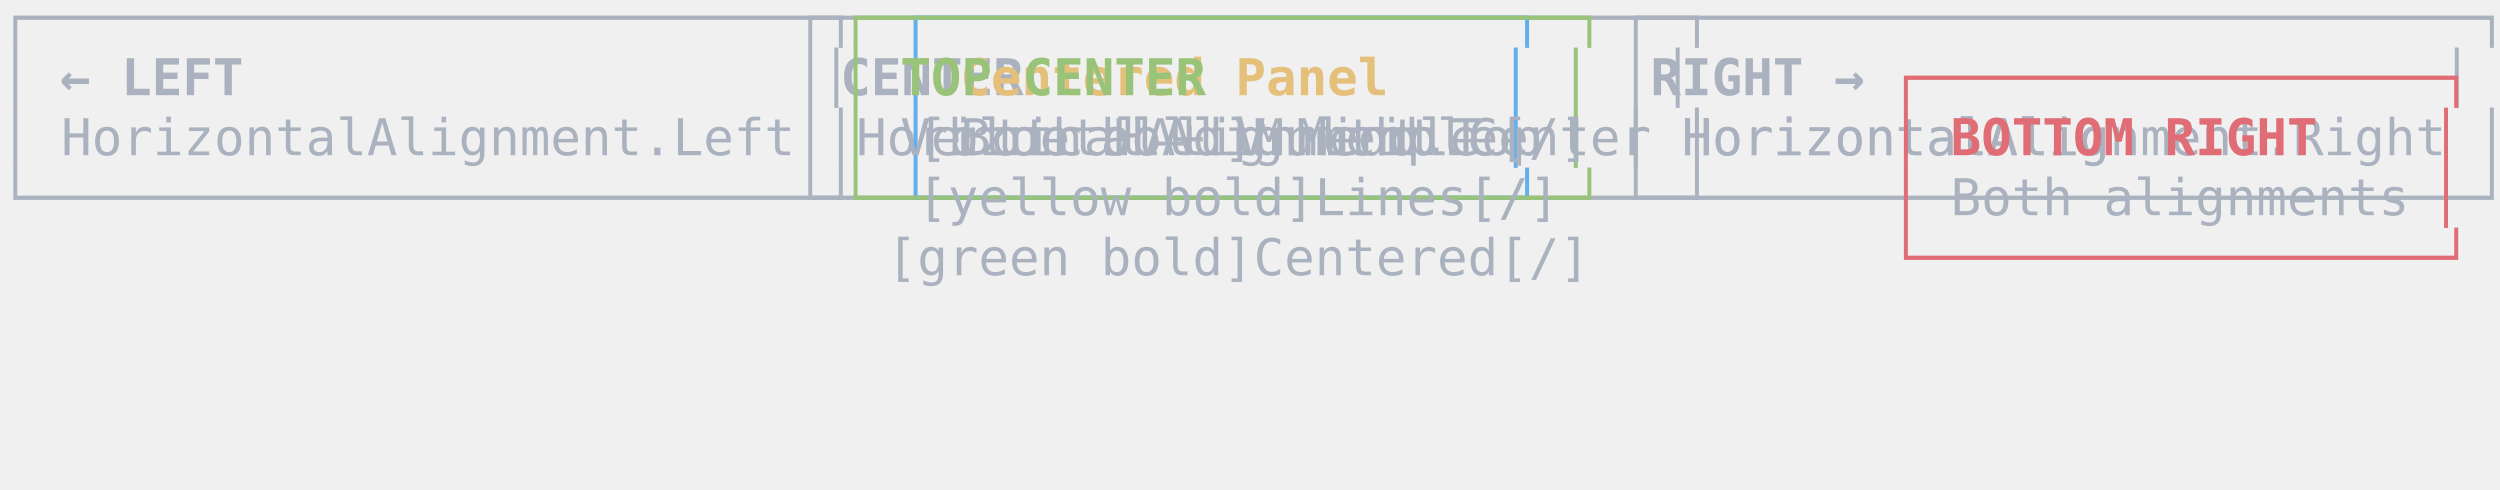
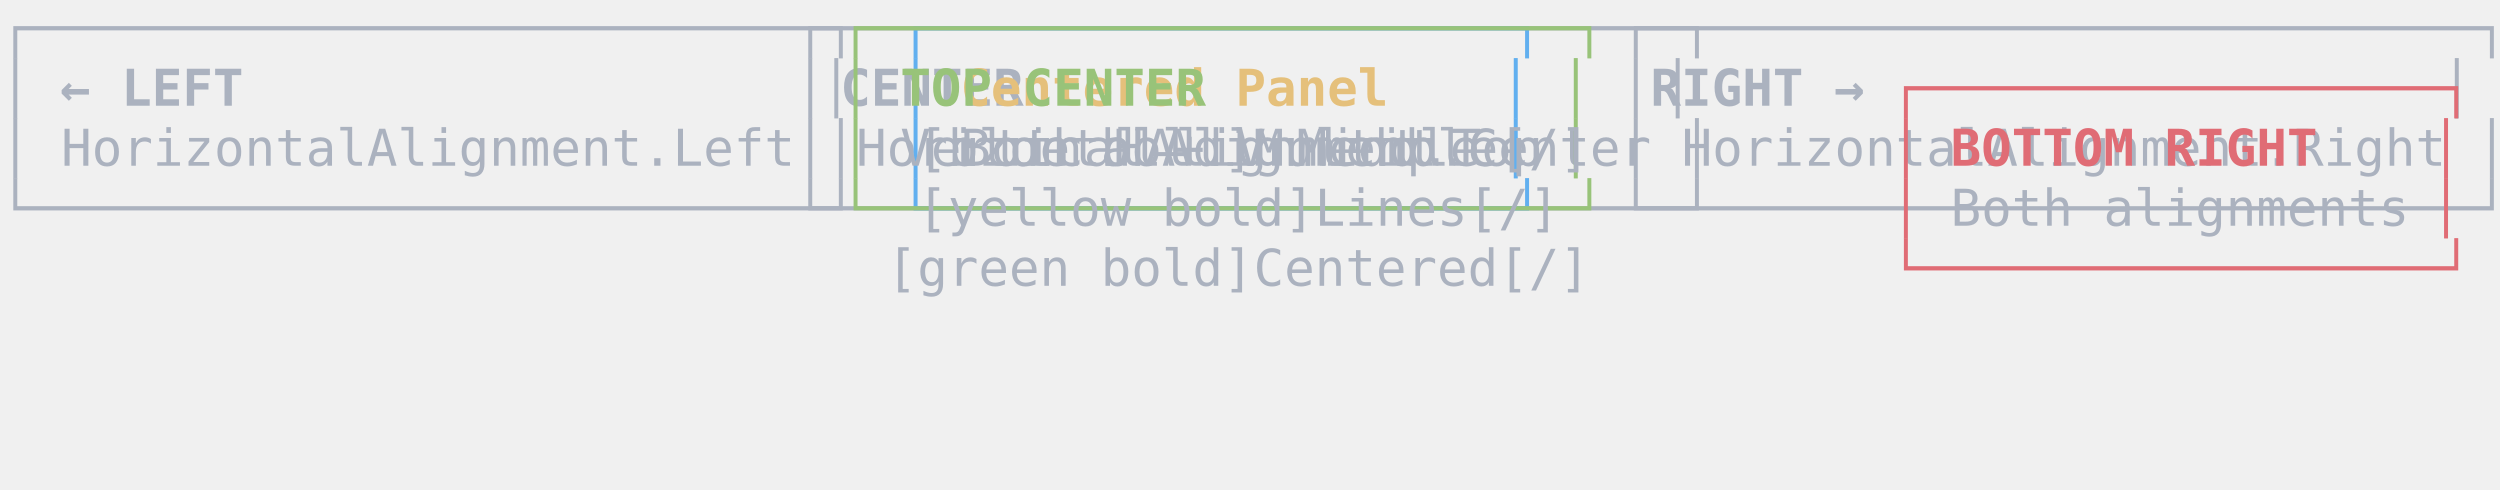
<svg xmlns="http://www.w3.org/2000/svg" viewBox="0 0 1083 212">
-   <style>text{white-space:pre;font-family:monospace;font-size:22px;letter-spacing:0;word-spacing:0;text-rendering:geometricPrecision;font-variant-ligatures:none;dominant-baseline:text-before-edge}.fg{fill:#abb2bf}.k{fill:#282c34}.r{fill:#e06c75}.g{fill:#98c379}.y{fill:#e5c07b}.b{fill:#61afef}.m{fill:#c678dd}.c{fill:#56b6c2}.w{fill:#abb2bf}.K{fill:#5c6370}.R{fill:#e06c75}.G{fill:#98c379}.Y{fill:#e5c07b}.B{fill:#61afef}.M{fill:#c678dd}.C{fill:#56b6c2}.W{fill:#fff}.bold{font-weight:bold}.italic{font-style:italic}.underline{text-decoration:underline}</style>
-   <svg x="0" y="0" width="1083" height="212" viewBox="0 0 1083 212">
+   <style>text{white-space:pre;font-family:monospace;font-size:22px;letter-spacing:0;word-spacing:0;text-rendering:geometricPrecision;font-variant-ligatures:none}.fg{fill:#abb2bf}.k{fill:#282c34}.r{fill:#e06c75}.g{fill:#98c379}.y{fill:#e5c07b}.b{fill:#61afef}.m{fill:#c678dd}.c{fill:#56b6c2}.w{fill:#abb2bf}.K{fill:#5c6370}.R{fill:#e06c75}.G{fill:#98c379}.Y{fill:#e5c07b}.B{fill:#61afef}.M{fill:#c678dd}.C{fill:#56b6c2}.W{fill:#fff}.bold{font-weight:bold}.italic{font-style:italic}.underline{text-decoration:underline}</style>
+   <defs>
+     <clipPath id="terminal-clip">
+       <rect width="1083" height="212" />
+     </clipPath>
+   </defs>
+   <g transform="translate(0,0)" clip-path="url(#terminal-clip)">
    <g xml:space="preserve">
      <g>
-         <animate attributeName="visibility" values="hidden;visible;hidden" keyTimes="0.000;0.001;0.130" dur="23.230s" calcMode="discrete" repeatCount="indefinite" />
-         <text y="0">
-           <tspan x="0" textLength="364" class="fg">┌──────────────────────────┐</tspan>
-         </text>
+         <animate attributeName="visibility" values="hidden;visible;hidden;hidden" keyTimes="0.000;0.001;0.130;1.000" dur="23.268s" calcMode="discrete" repeatCount="indefinite" />
+         <text x="0" y="19.8" textLength="364" lengthAdjust="spacingAndGlyphs" class="fg">┌──────────────────────────┐</text>
      </g>
      <g>
-         <animate attributeName="visibility" values="hidden;visible;hidden" keyTimes="0.000;0.130;0.260" dur="23.230s" calcMode="discrete" repeatCount="indefinite" />
-         <text y="0">
-           <tspan x="0" textLength="728" class="fg">                          ┌────────────────────────────┐</tspan>
-         </text>
+         <animate attributeName="visibility" values="hidden;visible;hidden;hidden" keyTimes="0.000;0.130;0.260;1.000" dur="23.268s" calcMode="discrete" repeatCount="indefinite" />
+         <text x="0" y="19.8" textLength="728" lengthAdjust="spacingAndGlyphs" class="fg">                          ┌────────────────────────────┐</text>
      </g>
      <g>
-         <animate attributeName="visibility" values="hidden;visible;hidden" keyTimes="0.000;0.260;0.390" dur="23.230s" calcMode="discrete" repeatCount="indefinite" />
-         <text y="0">
-           <tspan x="0" textLength="1066" class="fg">                                                     ┌───────────────────────────┐</tspan>
-         </text>
+         <animate attributeName="visibility" values="hidden;visible;hidden;hidden" keyTimes="0.000;0.260;0.389;1.000" dur="23.268s" calcMode="discrete" repeatCount="indefinite" />
+         <text x="0" y="19.8" textLength="1066" lengthAdjust="spacingAndGlyphs" class="fg">                                                     ┌───────────────────────────┐</text>
      </g>
      <g>
-         <animate attributeName="visibility" values="hidden;visible;hidden" keyTimes="0.000;0.390;0.519" dur="23.230s" calcMode="discrete" repeatCount="indefinite" />
-         <text y="0">
-           <tspan x="0" textLength="390" class="fg">                              </tspan>
-           <tspan x="390" textLength="273" class="B">┌───────────────────┐</tspan>
-         </text>
+         <animate attributeName="visibility" values="hidden;visible;hidden;hidden" keyTimes="0.000;0.389;0.518;1.000" dur="23.268s" calcMode="discrete" repeatCount="indefinite" />
+         <text x="0" y="19.8" textLength="390" class="fg">                              </text>
+         <text x="390" y="19.8" textLength="273" lengthAdjust="spacingAndGlyphs" class="B">┌───────────────────┐</text>
      </g>
      <g>
-         <animate attributeName="visibility" values="hidden;visible;hidden" keyTimes="0.000;0.519;0.649" dur="23.230s" calcMode="discrete" repeatCount="indefinite" />
-         <text y="0">
-           <tspan x="0" textLength="364" class="fg">                            </tspan>
-           <tspan x="364" textLength="325" class="g">┌───────────────────────┐</tspan>
-         </text>
+         <animate attributeName="visibility" values="hidden;visible;hidden;hidden" keyTimes="0.000;0.518;0.647;1.000" dur="23.268s" calcMode="discrete" repeatCount="indefinite" />
+         <text x="0" y="19.8" textLength="364" class="fg">                            </text>
+         <text x="364" y="19.8" textLength="325" lengthAdjust="spacingAndGlyphs" class="g">┌───────────────────────┐</text>
      </g>
      <g>
-         <animate attributeName="visibility" values="hidden;visible;hidden" keyTimes="0.000;0.001;0.130" dur="23.230s" calcMode="discrete" repeatCount="indefinite" />
-         <text y="26">
-           <tspan x="0" textLength="26" class="fg">│ </tspan>
-           <tspan x="26" textLength="78" class="fg bold">← LEFT</tspan>
-           <tspan x="104" textLength="260" class="fg">                   │</tspan>
-         </text>
+         <animate attributeName="visibility" values="hidden;visible;hidden;hidden" keyTimes="0.000;0.001;0.130;1.000" dur="23.268s" calcMode="discrete" repeatCount="indefinite" />
+         <text x="0" y="45.8" textLength="26" lengthAdjust="spacingAndGlyphs" class="fg">│ </text>
+         <text x="26" y="45.8" textLength="78" class="fg bold">← LEFT</text>
+         <text x="104" y="45.8" textLength="260" lengthAdjust="spacingAndGlyphs" class="fg">                   │</text>
      </g>
      <g>
-         <animate attributeName="visibility" values="hidden;visible;hidden" keyTimes="0.000;0.130;0.260" dur="23.230s" calcMode="discrete" repeatCount="indefinite" />
-         <text y="26">
-           <tspan x="0" textLength="364" class="fg">                          │ </tspan>
-           <tspan x="364" textLength="78" class="fg bold">CENTER</tspan>
-           <tspan x="442" textLength="286" class="fg">                     │</tspan>
-         </text>
+         <animate attributeName="visibility" values="hidden;visible;hidden;hidden" keyTimes="0.000;0.130;0.260;1.000" dur="23.268s" calcMode="discrete" repeatCount="indefinite" />
+         <text x="0" y="45.8" textLength="364" lengthAdjust="spacingAndGlyphs" class="fg">                          │ </text>
+         <text x="364" y="45.8" textLength="78" class="fg bold">CENTER</text>
+         <text x="442" y="45.8" textLength="286" lengthAdjust="spacingAndGlyphs" class="fg">                     │</text>
      </g>
      <g>
-         <animate attributeName="visibility" values="hidden;visible;hidden" keyTimes="0.000;0.260;0.390" dur="23.230s" calcMode="discrete" repeatCount="indefinite" />
-         <text y="26">
-           <tspan x="0" textLength="715" class="fg">                                                     │ </tspan>
-           <tspan x="715" textLength="91" class="fg bold">RIGHT →</tspan>
-           <tspan x="806" textLength="260" class="fg">                   │</tspan>
-         </text>
+         <animate attributeName="visibility" values="hidden;visible;hidden;hidden" keyTimes="0.000;0.260;0.389;1.000" dur="23.268s" calcMode="discrete" repeatCount="indefinite" />
+         <text x="0" y="45.8" textLength="715" lengthAdjust="spacingAndGlyphs" class="fg">                                                     │ </text>
+         <text x="715" y="45.8" textLength="91" class="fg bold">RIGHT →</text>
+         <text x="806" y="45.8" textLength="260" lengthAdjust="spacingAndGlyphs" class="fg">                   │</text>
      </g>
      <g>
-         <animate attributeName="visibility" values="hidden;visible;hidden" keyTimes="0.000;0.390;0.519" dur="23.230s" calcMode="discrete" repeatCount="indefinite" />
-         <text y="26">
-           <tspan x="0" textLength="390" class="fg">                              </tspan>
-           <tspan x="390" textLength="26" class="B">│ </tspan>
-           <tspan x="416" textLength="182" class="Y bold">Centered Panel</tspan>
-           <tspan x="598" textLength="52" class="fg">    </tspan>
-           <tspan x="650" textLength="13" class="B">│</tspan>
-         </text>
+         <animate attributeName="visibility" values="hidden;visible;hidden;hidden" keyTimes="0.000;0.389;0.518;1.000" dur="23.268s" calcMode="discrete" repeatCount="indefinite" />
+         <text x="0" y="45.8" textLength="390" class="fg">                              </text>
+         <text x="390" y="45.8" textLength="26" lengthAdjust="spacingAndGlyphs" class="B">│ </text>
+         <text x="416" y="45.8" textLength="182" class="Y bold">Centered Panel</text>
+         <text x="598" y="45.8" textLength="52" class="fg">    </text>
+         <text x="650" y="45.8" textLength="13" lengthAdjust="spacingAndGlyphs" class="B">│</text>
      </g>
      <g>
-         <animate attributeName="visibility" values="hidden;visible;hidden" keyTimes="0.000;0.519;0.649" dur="23.230s" calcMode="discrete" repeatCount="indefinite" />
-         <text y="26">
-           <tspan x="0" textLength="364" class="fg">                            </tspan>
-           <tspan x="364" textLength="26" class="g">│ </tspan>
-           <tspan x="390" textLength="130" class="g bold">TOP CENTER</tspan>
-           <tspan x="520" textLength="156" class="fg">            </tspan>
-           <tspan x="676" textLength="13" class="g">│</tspan>
-         </text>
+         <animate attributeName="visibility" values="hidden;visible;hidden;hidden" keyTimes="0.000;0.518;0.647;1.000" dur="23.268s" calcMode="discrete" repeatCount="indefinite" />
+         <text x="0" y="45.8" textLength="364" class="fg">                            </text>
+         <text x="364" y="45.8" textLength="26" lengthAdjust="spacingAndGlyphs" class="g">│ </text>
+         <text x="390" y="45.8" textLength="130" class="g bold">TOP CENTER</text>
+         <text x="520" y="45.8" textLength="156" class="fg">            </text>
+         <text x="676" y="45.8" textLength="13" lengthAdjust="spacingAndGlyphs" class="g">│</text>
      </g>
      <g>
-         <animate attributeName="visibility" values="hidden;visible;hidden" keyTimes="0.000;0.649;0.778" dur="23.230s" calcMode="discrete" repeatCount="indefinite" />
-         <text y="26">
-           <tspan x="0" textLength="819" class="fg">                                                               </tspan>
-           <tspan x="819" textLength="247" class="R">┌─────────────────┐</tspan>
-         </text>
+         <animate attributeName="visibility" values="hidden;visible;hidden;hidden" keyTimes="0.000;0.647;0.777;1.000" dur="23.268s" calcMode="discrete" repeatCount="indefinite" />
+         <text x="0" y="45.8" textLength="819" class="fg">                                                               </text>
+         <text x="819" y="45.8" textLength="247" lengthAdjust="spacingAndGlyphs" class="R">┌─────────────────┐</text>
      </g>
      <g>
-         <animate attributeName="visibility" values="hidden;visible;hidden" keyTimes="0.000;0.001;0.130" dur="23.230s" calcMode="discrete" repeatCount="indefinite" />
-         <text y="52">
-           <tspan x="0" textLength="364" class="fg">│ HorizontalAlignment.Left │</tspan>
-         </text>
+         <animate attributeName="visibility" values="hidden;visible;hidden;hidden" keyTimes="0.000;0.001;0.130;1.000" dur="23.268s" calcMode="discrete" repeatCount="indefinite" />
+         <text x="0" y="71.8" textLength="364" lengthAdjust="spacingAndGlyphs" class="fg">│ HorizontalAlignment.Left │</text>
      </g>
      <g>
-         <animate attributeName="visibility" values="hidden;visible;hidden" keyTimes="0.000;0.130;0.260" dur="23.230s" calcMode="discrete" repeatCount="indefinite" />
-         <text y="52">
-           <tspan x="0" textLength="728" class="fg">                          │ HorizontalAlignment.Center │</tspan>
-         </text>
+         <animate attributeName="visibility" values="hidden;visible;hidden;hidden" keyTimes="0.000;0.130;0.260;1.000" dur="23.268s" calcMode="discrete" repeatCount="indefinite" />
+         <text x="0" y="71.8" textLength="728" lengthAdjust="spacingAndGlyphs" class="fg">                          │ HorizontalAlignment.Center │</text>
      </g>
      <g>
-         <animate attributeName="visibility" values="hidden;visible;hidden" keyTimes="0.000;0.260;0.262" dur="23.230s" calcMode="discrete" repeatCount="indefinite" />
-         <text y="52">
-           <tspan x="0" textLength="897" class="fg">                                                     │ HorizontalAlig</tspan>
-         </text>
+         <animate attributeName="visibility" values="hidden;visible;hidden;hidden" keyTimes="0.000;0.260;0.389;1.000" dur="23.268s" calcMode="discrete" repeatCount="indefinite" />
+         <text x="0" y="71.8" textLength="1066" lengthAdjust="spacingAndGlyphs" class="fg">                                                     │ HorizontalAlignment.Right │</text>
      </g>
      <g>
-         <animate attributeName="visibility" values="hidden;visible;hidden" keyTimes="0.000;0.262;0.390" dur="23.230s" calcMode="discrete" repeatCount="indefinite" />
-         <text y="52">
-           <tspan x="0" textLength="1066" class="fg">                                                     │ HorizontalAlignment.Right │</tspan>
-         </text>
+         <animate attributeName="visibility" values="hidden;visible;hidden;hidden" keyTimes="0.000;0.389;0.518;1.000" dur="23.268s" calcMode="discrete" repeatCount="indefinite" />
+         <text x="0" y="71.8" textLength="390" class="fg">                              </text>
+         <text x="390" y="71.8" textLength="26" lengthAdjust="spacingAndGlyphs" class="B">│ </text>
+         <text x="416" y="71.8" textLength="234" class="fg">Both H + V Middle </text>
+         <text x="650" y="71.8" textLength="13" lengthAdjust="spacingAndGlyphs" class="B">│</text>
      </g>
      <g>
-         <animate attributeName="visibility" values="hidden;visible;hidden" keyTimes="0.000;0.390;0.520" dur="23.230s" calcMode="discrete" repeatCount="indefinite" />
-         <text y="52">
-           <tspan x="0" textLength="390" class="fg">                              </tspan>
-           <tspan x="390" textLength="26" class="B">│ </tspan>
-           <tspan x="416" textLength="234" class="fg">Both H + V Middle </tspan>
-           <tspan x="650" textLength="13" class="B">│</tspan>
-         </text>
+         <animate attributeName="visibility" values="hidden;visible;hidden;hidden" keyTimes="0.000;0.518;0.647;1.000" dur="23.268s" calcMode="discrete" repeatCount="indefinite" />
+         <text x="0" y="71.8" textLength="364" class="fg">                            </text>
+         <text x="364" y="71.8" textLength="26" lengthAdjust="spacingAndGlyphs" class="g">│ </text>
+         <text x="390" y="71.8" textLength="286" class="fg">VerticalAlignment.Top </text>
+         <text x="676" y="71.8" textLength="13" lengthAdjust="spacingAndGlyphs" class="g">│</text>
      </g>
      <g>
-         <animate attributeName="visibility" values="hidden;visible;hidden" keyTimes="0.000;0.520;0.649" dur="23.230s" calcMode="discrete" repeatCount="indefinite" />
-         <text y="52">
-           <tspan x="0" textLength="364" class="fg">                            </tspan>
-           <tspan x="364" textLength="26" class="g">│ </tspan>
-           <tspan x="390" textLength="286" class="fg">VerticalAlignment.Top </tspan>
-           <tspan x="676" textLength="13" class="g">│</tspan>
-         </text>
+         <animate attributeName="visibility" values="hidden;visible;hidden;hidden" keyTimes="0.000;0.647;0.777;1.000" dur="23.268s" calcMode="discrete" repeatCount="indefinite" />
+         <text x="0" y="71.8" textLength="819" class="fg">                                                               </text>
+         <text x="819" y="71.8" textLength="26" lengthAdjust="spacingAndGlyphs" class="R">│ </text>
+         <text x="845" y="71.8" textLength="156" class="R bold">BOTTOM RIGHT</text>
+         <text x="1001" y="71.8" textLength="52" class="fg">    </text>
+         <text x="1053" y="71.8" textLength="13" lengthAdjust="spacingAndGlyphs" class="R">│</text>
      </g>
      <g>
-         <animate attributeName="visibility" values="hidden;visible;hidden" keyTimes="0.000;0.649;0.778" dur="23.230s" calcMode="discrete" repeatCount="indefinite" />
-         <text y="52">
-           <tspan x="0" textLength="819" class="fg">                                                               </tspan>
-           <tspan x="819" textLength="26" class="R">│ </tspan>
-           <tspan x="845" textLength="156" class="R bold">BOTTOM RIGHT</tspan>
-           <tspan x="1001" textLength="52" class="fg">    </tspan>
-           <tspan x="1053" textLength="13" class="R">│</tspan>
-         </text>
+         <animate attributeName="visibility" values="hidden;visible;visible" keyTimes="0.000;0.777;1.000" dur="23.268s" calcMode="discrete" repeatCount="indefinite" />
+         <text x="0" y="71.8" textLength="676" class="fg">                              [blue bold]Multiple[/]</text>
      </g>
      <g>
-         <animate attributeName="visibility" values="hidden;visible" keyTimes="0.000;0.778" dur="23.230s" calcMode="discrete" repeatCount="indefinite" />
-         <text y="52">
-           <tspan x="0" textLength="676" class="fg">                              [blue bold]Multiple[/]</tspan>
-         </text>
+         <animate attributeName="visibility" values="hidden;visible;hidden;hidden" keyTimes="0.000;0.001;0.130;1.000" dur="23.268s" calcMode="discrete" repeatCount="indefinite" />
+         <text x="0" y="97.8" textLength="364" lengthAdjust="spacingAndGlyphs" class="fg">└──────────────────────────┘</text>
      </g>
      <g>
-         <animate attributeName="visibility" values="hidden;visible;hidden" keyTimes="0.000;0.001;0.132" dur="23.230s" calcMode="discrete" repeatCount="indefinite" />
-         <text y="78">
-           <tspan x="0" textLength="364" class="fg">└──────────────────────────┘</tspan>
-         </text>
+         <animate attributeName="visibility" values="hidden;visible;hidden;hidden" keyTimes="0.000;0.130;0.260;1.000" dur="23.268s" calcMode="discrete" repeatCount="indefinite" />
+         <text x="0" y="97.8" textLength="728" lengthAdjust="spacingAndGlyphs" class="fg">                          └────────────────────────────┘</text>
      </g>
      <g>
-         <animate attributeName="visibility" values="hidden;visible;hidden" keyTimes="0.000;0.132;0.262" dur="23.230s" calcMode="discrete" repeatCount="indefinite" />
-         <text y="78">
-           <tspan x="0" textLength="728" class="fg">                          └────────────────────────────┘</tspan>
-         </text>
+         <animate attributeName="visibility" values="hidden;visible;hidden;hidden" keyTimes="0.000;0.260;0.389;1.000" dur="23.268s" calcMode="discrete" repeatCount="indefinite" />
+         <text x="0" y="97.8" textLength="1066" lengthAdjust="spacingAndGlyphs" class="fg">                                                     └───────────────────────────┘</text>
      </g>
      <g>
-         <animate attributeName="visibility" values="hidden;visible;hidden" keyTimes="0.000;0.262;0.390" dur="23.230s" calcMode="discrete" repeatCount="indefinite" />
-         <text y="78">
-           <tspan x="0" textLength="1066" class="fg">                                                     └───────────────────────────┘</tspan>
-         </text>
+         <animate attributeName="visibility" values="hidden;visible;hidden;hidden" keyTimes="0.000;0.389;0.518;1.000" dur="23.268s" calcMode="discrete" repeatCount="indefinite" />
+         <text x="0" y="97.8" textLength="390" class="fg">                              </text>
+         <text x="390" y="97.8" textLength="273" lengthAdjust="spacingAndGlyphs" class="B">└───────────────────┘</text>
      </g>
      <g>
-         <animate attributeName="visibility" values="hidden;visible;hidden" keyTimes="0.000;0.390;0.520" dur="23.230s" calcMode="discrete" repeatCount="indefinite" />
-         <text y="78">
-           <tspan x="0" textLength="390" class="fg">                              </tspan>
-           <tspan x="390" textLength="273" class="B">└───────────────────┘</tspan>
-         </text>
+         <animate attributeName="visibility" values="hidden;visible;hidden;hidden" keyTimes="0.000;0.518;0.647;1.000" dur="23.268s" calcMode="discrete" repeatCount="indefinite" />
+         <text x="0" y="97.8" textLength="364" class="fg">                            </text>
+         <text x="364" y="97.8" textLength="325" lengthAdjust="spacingAndGlyphs" class="g">└───────────────────────┘</text>
      </g>
      <g>
-         <animate attributeName="visibility" values="hidden;visible;hidden" keyTimes="0.000;0.520;0.649" dur="23.230s" calcMode="discrete" repeatCount="indefinite" />
-         <text y="78">
-           <tspan x="0" textLength="364" class="fg">                            </tspan>
-           <tspan x="364" textLength="325" class="g">└───────────────────────┘</tspan>
-         </text>
+         <animate attributeName="visibility" values="hidden;visible;hidden;hidden" keyTimes="0.000;0.647;0.777;1.000" dur="23.268s" calcMode="discrete" repeatCount="indefinite" />
+         <text x="0" y="97.8" textLength="819" class="fg">                                                               </text>
+         <text x="819" y="97.8" textLength="26" lengthAdjust="spacingAndGlyphs" class="R">│ </text>
+         <text x="845" y="97.8" textLength="208" class="fg">Both alignments </text>
+         <text x="1053" y="97.8" textLength="13" lengthAdjust="spacingAndGlyphs" class="R">│</text>
      </g>
      <g>
-         <animate attributeName="visibility" values="hidden;visible;hidden" keyTimes="0.000;0.649;0.780" dur="23.230s" calcMode="discrete" repeatCount="indefinite" />
-         <text y="78">
-           <tspan x="0" textLength="819" class="fg">                                                               </tspan>
-           <tspan x="819" textLength="26" class="R">│ </tspan>
-           <tspan x="845" textLength="208" class="fg">Both alignments </tspan>
-           <tspan x="1053" textLength="13" class="R">│</tspan>
-         </text>
+         <animate attributeName="visibility" values="hidden;visible;visible" keyTimes="0.000;0.777;1.000" dur="23.268s" calcMode="discrete" repeatCount="indefinite" />
+         <text x="0" y="97.8" textLength="663" class="fg">                              [yellow bold]Lines[/]</text>
      </g>
      <g>
-         <animate attributeName="visibility" values="hidden;visible" keyTimes="0.000;0.780" dur="23.230s" calcMode="discrete" repeatCount="indefinite" />
-         <text y="78">
-           <tspan x="0" textLength="663" class="fg">                              [yellow bold]Lines[/]</tspan>
-         </text>
+         <animate attributeName="visibility" values="hidden;visible;hidden;hidden" keyTimes="0.000;0.647;0.777;1.000" dur="23.268s" calcMode="discrete" repeatCount="indefinite" />
+         <text x="0" y="123.8" textLength="819" class="fg">                                                               </text>
+         <text x="819" y="123.8" textLength="247" lengthAdjust="spacingAndGlyphs" class="R">└─────────────────┘</text>
      </g>
      <g>
-         <animate attributeName="visibility" values="hidden;visible;hidden" keyTimes="0.000;0.649;0.780" dur="23.230s" calcMode="discrete" repeatCount="indefinite" />
-         <text y="104">
-           <tspan x="0" textLength="819" class="fg">                                                               </tspan>
-           <tspan x="819" textLength="247" class="R">└─────────────────┘</tspan>
-         </text>
-       </g>
-       <g>
-         <animate attributeName="visibility" values="hidden;visible" keyTimes="0.000;0.780" dur="23.230s" calcMode="discrete" repeatCount="indefinite" />
-         <text y="104">
-           <tspan x="0" textLength="676" class="fg">                             [green bold]Centered[/]</tspan>
-         </text>
+         <animate attributeName="visibility" values="hidden;visible;visible" keyTimes="0.000;0.777;1.000" dur="23.268s" calcMode="discrete" repeatCount="indefinite" />
+         <text x="0" y="123.8" textLength="676" class="fg">                             [green bold]Centered[/]</text>
      </g>
    </g>
-   </svg>
+   </g>
</svg>
